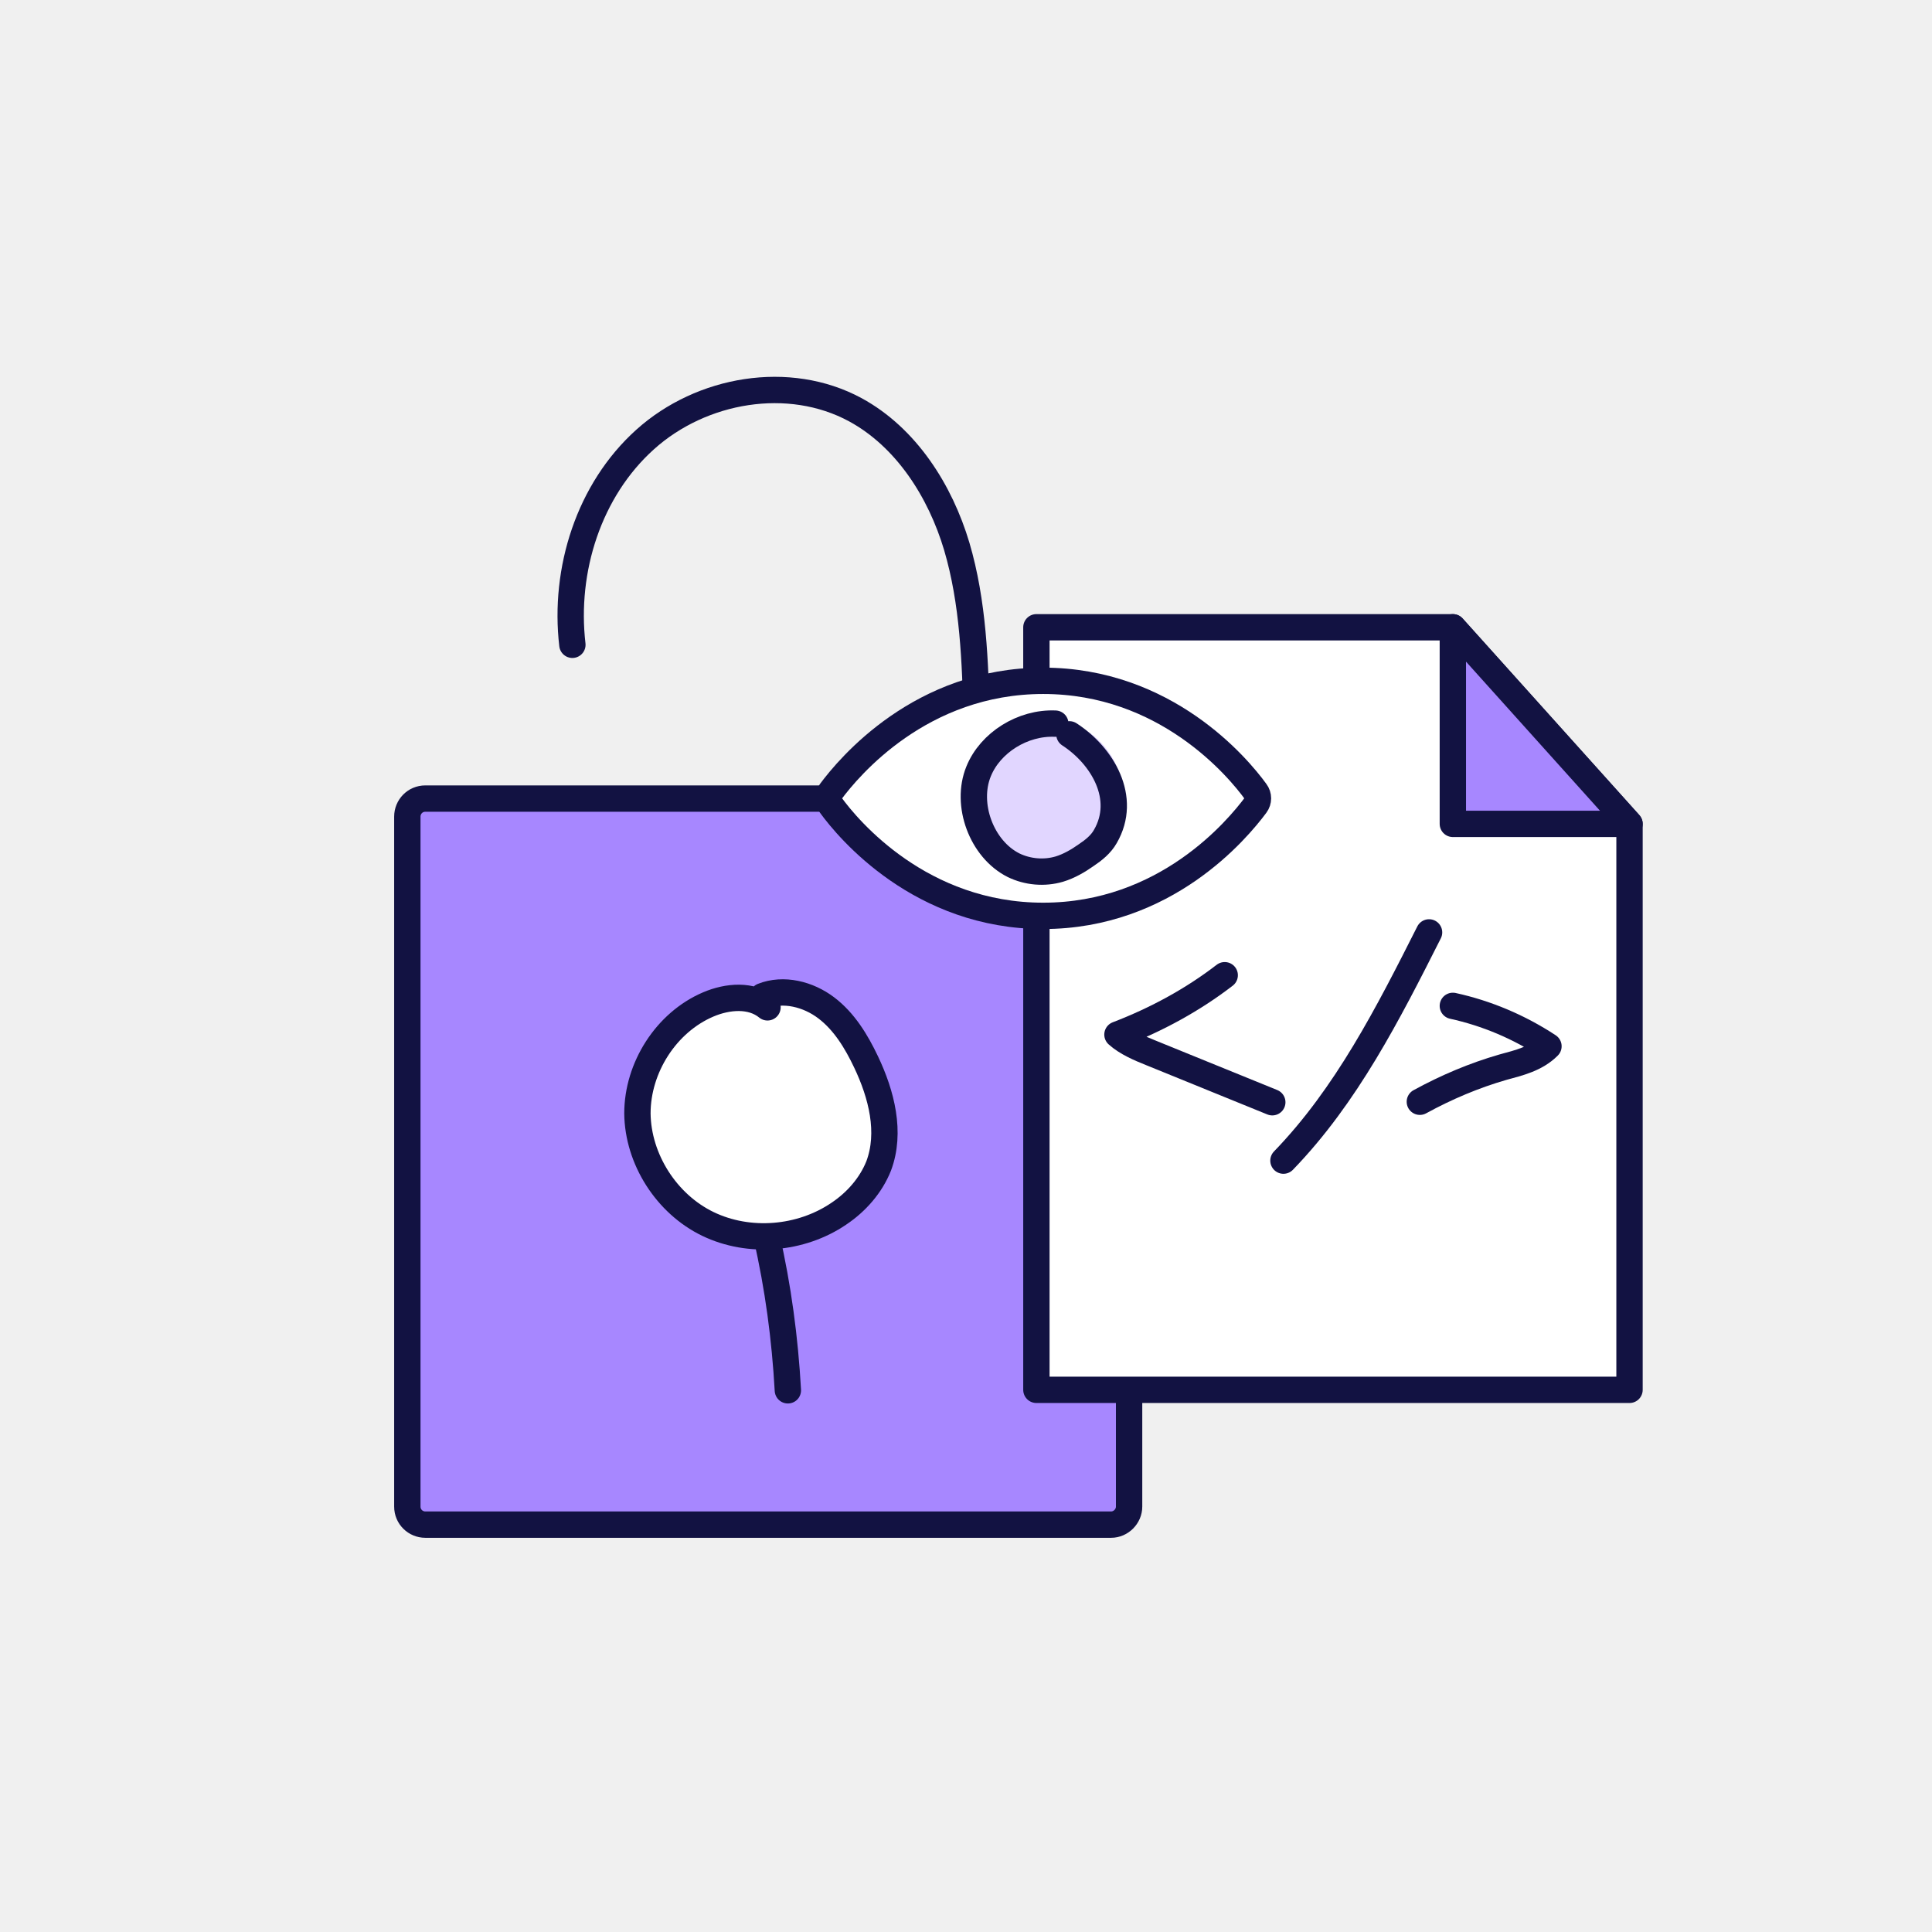
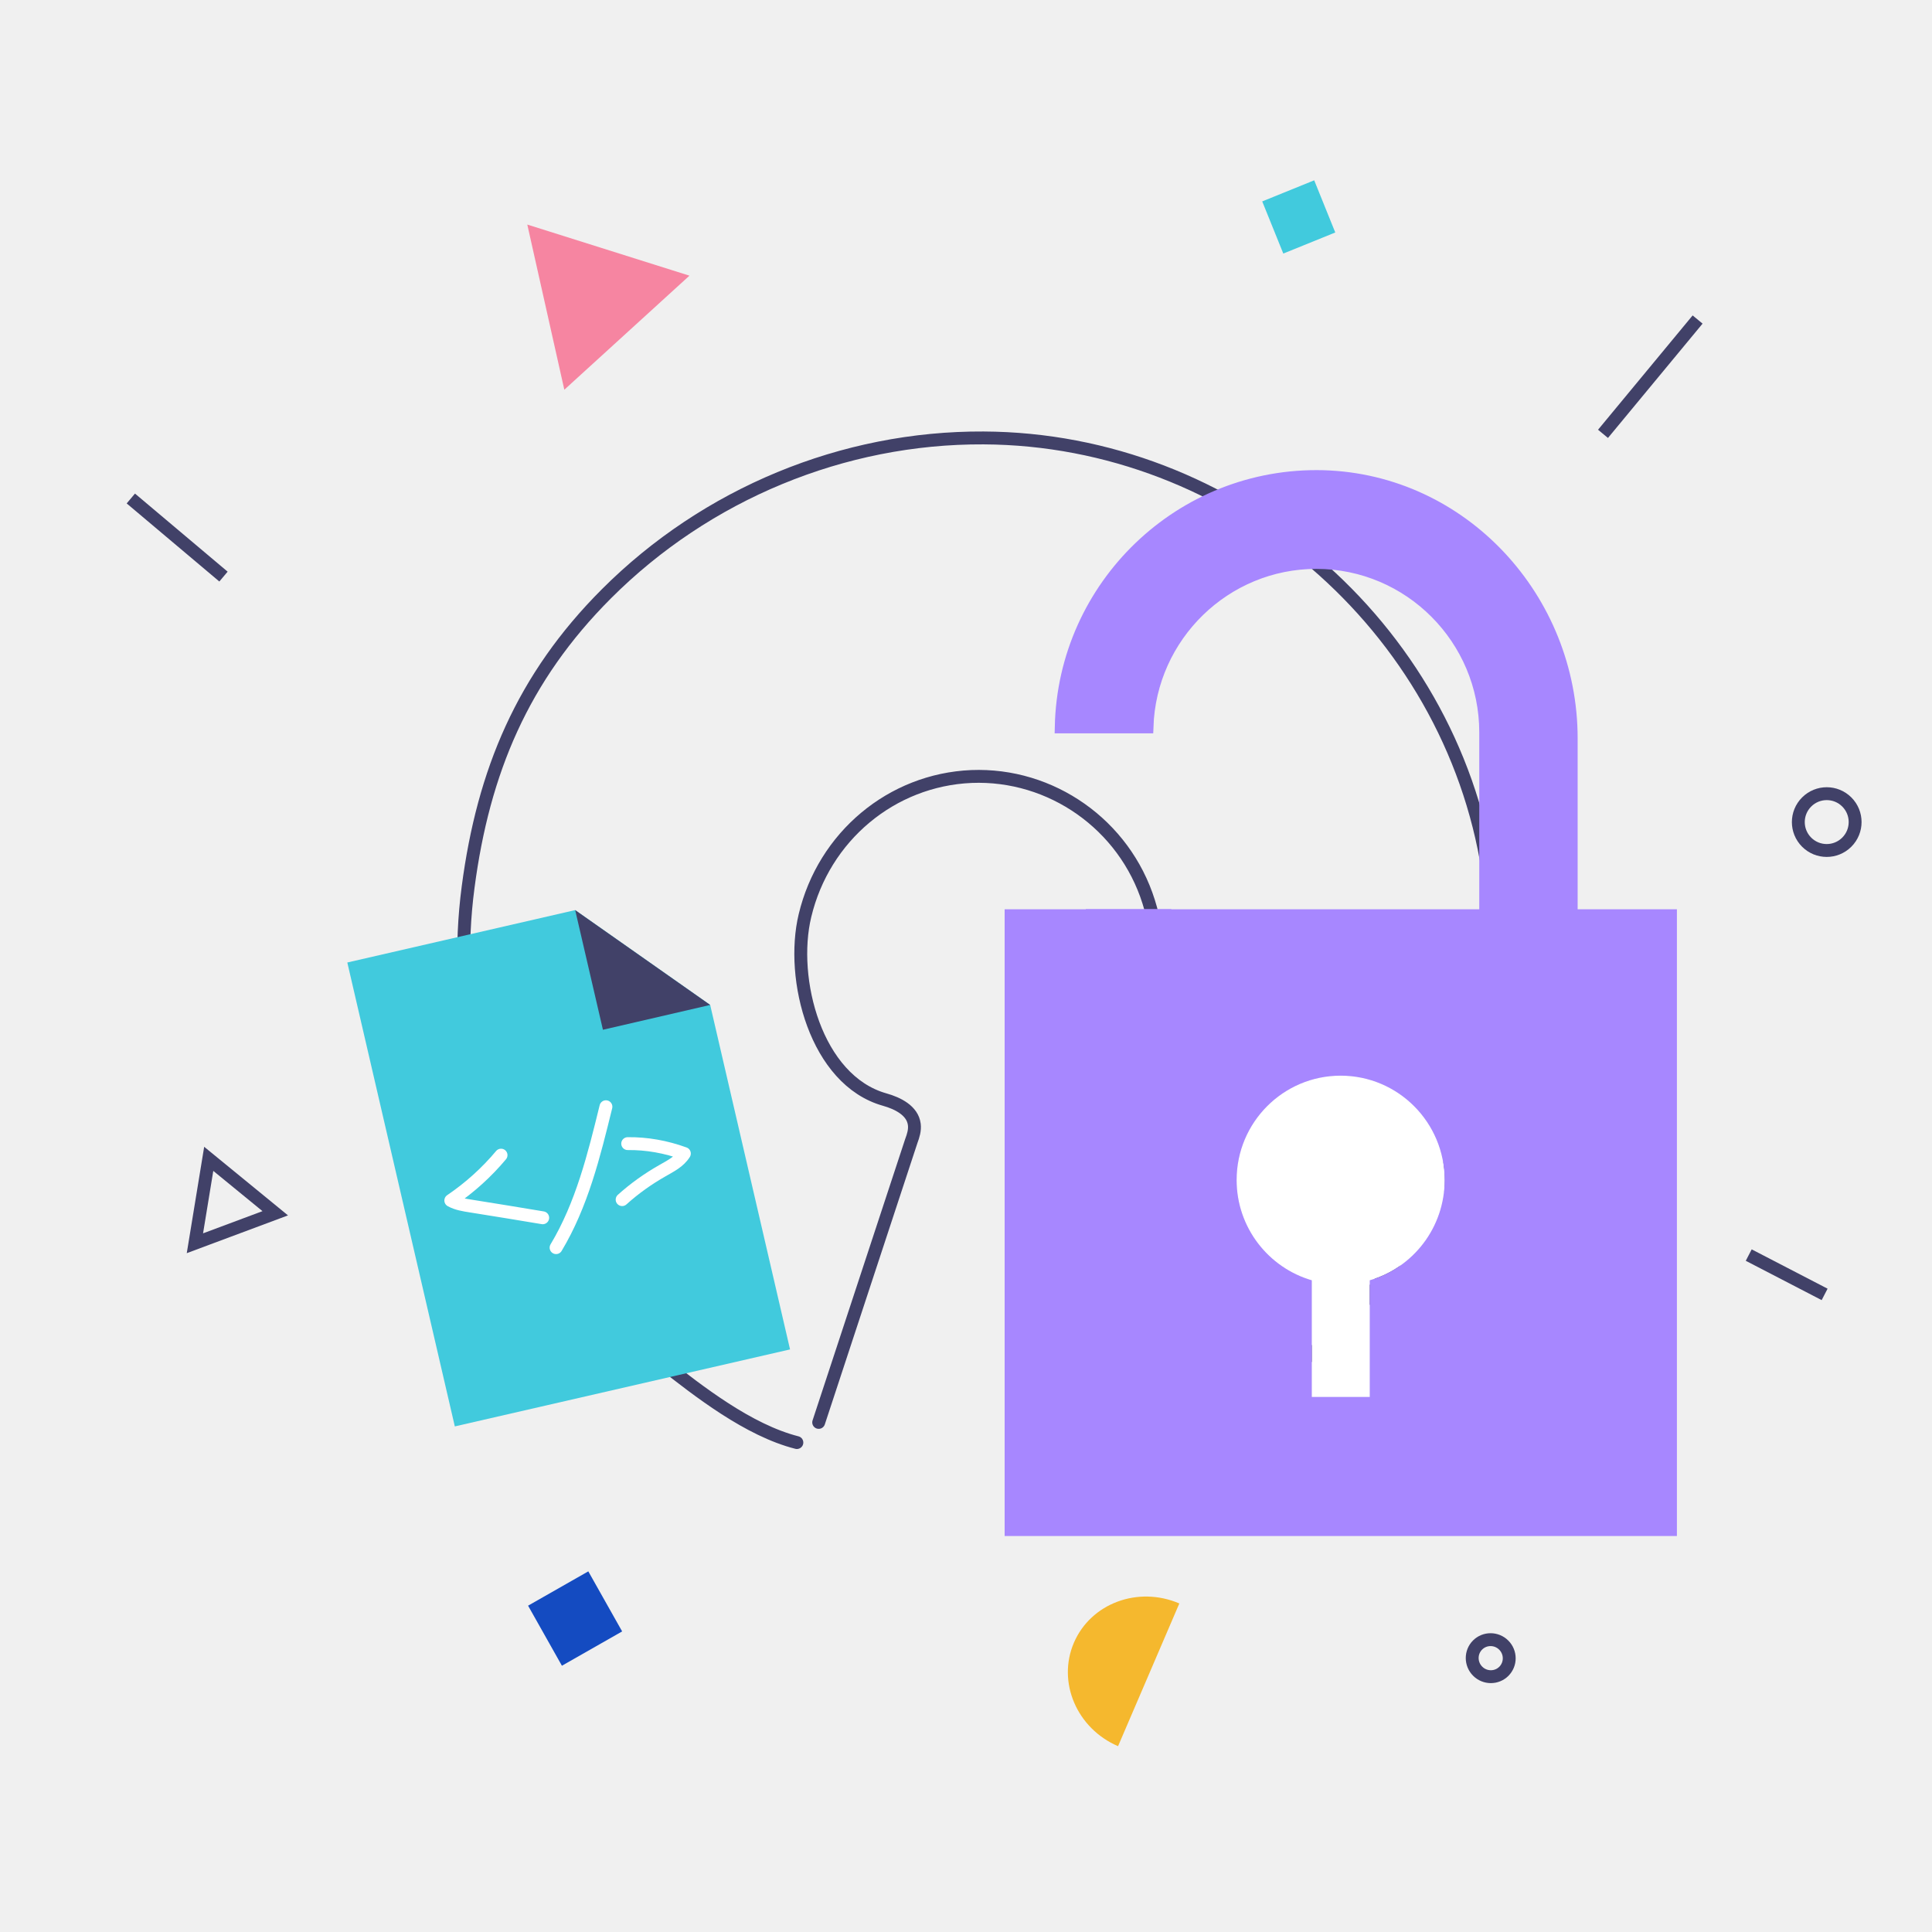
- <svg xmlns="http://www.w3.org/2000/svg" width="110" height="110" viewBox="0 0 110 110" fill="none">
-   <path d="M63.263 86.806H24.215C23.662 86.806 23.192 86.363 23.192 85.781V46.493C23.192 45.938 23.634 45.468 24.215 45.468H63.263C63.816 45.468 64.286 45.911 64.286 46.493V85.781C64.286 86.335 63.816 86.806 63.263 86.806Z" fill="#A787FF" stroke="#121242" stroke-width="1.5" stroke-linecap="round" stroke-linejoin="round" />
-   <path d="M55.83 49.18C55.747 46.465 55.691 43.75 55.609 41.007C55.526 37.682 55.415 34.302 54.476 31.116C53.536 27.957 51.602 24.909 48.7 23.33C44.914 21.28 39.939 22.139 36.734 25.02C33.528 27.901 32.091 32.445 32.589 36.712" stroke="#121242" stroke-width="1.5" stroke-linecap="round" stroke-linejoin="round" />
-   <path d="M43.698 57.354C42.786 56.606 41.432 56.717 40.327 57.188C37.922 58.213 36.292 60.79 36.292 63.394C36.32 65.998 37.95 68.547 40.299 69.683C42.648 70.819 45.605 70.57 47.761 69.102C48.755 68.437 49.584 67.495 50.027 66.386C50.745 64.475 50.193 62.313 49.308 60.457C48.755 59.293 48.065 58.157 47.042 57.382C46.02 56.606 44.61 56.246 43.422 56.717" fill="white" />
-   <path d="M43.698 57.354C42.786 56.606 41.432 56.717 40.327 57.188C37.922 58.213 36.292 60.79 36.292 63.394C36.32 65.998 37.95 68.547 40.299 69.683C42.648 70.819 45.605 70.57 47.761 69.102C48.755 68.437 49.584 67.495 50.027 66.386C50.745 64.475 50.193 62.313 49.308 60.457C48.755 59.293 48.065 58.157 47.042 57.382C46.02 56.606 44.61 56.246 43.422 56.717" stroke="#121242" stroke-width="1.5" stroke-linecap="round" stroke-linejoin="round" />
-   <path d="M43.643 70.404C44.306 73.285 44.693 76.222 44.858 79.159" stroke="#121242" stroke-width="1.5" stroke-linecap="round" stroke-linejoin="round" />
-   <path d="M59.008 35.715V79.131H92.778V46.908L82.719 35.715H59.008Z" fill="white" stroke="#121242" stroke-width="1.5" stroke-linecap="round" stroke-linejoin="round" />
-   <path d="M92.778 46.908L82.719 35.715V46.908H92.778Z" fill="#A787FF" stroke="#121242" stroke-width="1.5" stroke-linecap="round" stroke-linejoin="round" />
-   <path d="M69.73 55.525C67.934 56.91 65.862 58.047 63.623 58.905C64.148 59.376 64.867 59.681 65.558 59.958C67.851 60.9 70.145 61.815 72.439 62.757" stroke="#121242" stroke-width="1.5" stroke-linecap="round" stroke-linejoin="round" />
-   <path d="M81.365 53.087C79.043 57.686 76.667 62.369 73.074 66.081" stroke="#121242" stroke-width="1.5" stroke-linecap="round" stroke-linejoin="round" />
-   <path d="M82.719 57.27C84.626 57.686 86.477 58.462 88.163 59.57C87.445 60.291 86.477 60.512 85.566 60.762C83.935 61.233 82.36 61.898 80.84 62.729" stroke="#121242" stroke-width="1.5" stroke-linecap="round" stroke-linejoin="round" />
-   <path d="M71.499 45.08C70.476 43.667 66.359 38.763 59.395 38.763C52.431 38.763 48.34 43.667 47.29 45.08C47.125 45.301 47.125 45.606 47.29 45.828C48.313 47.241 52.431 52.145 59.395 52.145C66.359 52.145 70.449 47.241 71.499 45.828C71.665 45.606 71.665 45.301 71.499 45.08Z" fill="white" stroke="#121242" stroke-width="1.5" stroke-linecap="round" stroke-linejoin="round" />
-   <path d="M59.395 50.012C61.913 50.012 63.955 47.965 63.955 45.44C63.955 42.915 61.913 40.868 59.395 40.868C56.877 40.868 54.835 42.915 54.835 45.44C54.835 47.965 56.877 50.012 59.395 50.012Z" fill="#E1D6FF" />
-   <path d="M60.085 41.201C58.234 41.118 56.382 42.281 55.719 43.916C54.945 45.8 55.885 48.349 57.709 49.263C58.51 49.651 59.45 49.734 60.306 49.485C60.859 49.319 61.384 49.014 61.854 48.681C62.268 48.404 62.683 48.072 62.932 47.629C64.203 45.44 62.766 43.029 60.887 41.81" stroke="#121242" stroke-width="1.5" stroke-linecap="round" stroke-linejoin="round" />
+ <svg xmlns="http://www.w3.org/2000/svg" width="150" height="150" viewBox="0 0 150 150" fill="none">
+   <path d="M83.378 127.54C84.692 124.481 88.356 123.116 91.563 124.492L86.806 135.573C83.6 134.197 82.065 130.6 83.378 127.54Z" fill="#F5B82E" />
+   <path d="M140.267 65.386C139.406 64.525 139.406 63.129 140.267 62.267C141.129 61.405 142.525 61.405 143.386 62.266C144.247 63.127 144.247 64.523 143.385 65.385C142.524 66.247 141.127 66.247 140.267 65.386Z" stroke="#414168" />
+   <path d="M114.726 129.752C114.161 129.186 114.161 128.276 114.718 127.719C115.275 127.162 116.186 127.162 116.751 127.727C117.317 128.293 117.316 129.203 116.759 129.76C116.202 130.317 115.292 130.317 114.726 129.752Z" stroke="#414168" />
+   <path d="M99.635 19.686L103.67 18.05L102.035 14L97.999 15.637L99.635 19.686Z" fill="#41CADD" />
+   <path d="M41 124.664L43.627 129.327L48.303 126.663L45.676 122L41 124.664Z" fill="#144BC1" />
+   <path d="M53.529 21.403L43.814 30.258L40.939 17.435L53.529 21.403Z" fill="#F685A1" />
+   <line x1="124.457" y1="33.684" x2="131.802" y2="24.808" stroke="#414168" />
+   <line x1="141.663" y1="100.497" x2="135.771" y2="97.444" stroke="#414168" />
+   <line y1="-0.5" x2="9.408" y2="-0.5" transform="matrix(-0.76468 -0.64441 0.644411 -0.764679 17.6738 44.3835)" stroke="#414168" />
+   <path d="M16.206 89.972L21.37 94.198L15.133 96.526L16.206 89.972Z" stroke="#414168" />
+   <path d="M61.869 112C58.12 111.046 54.275 108.048 51.364 105.758C47.766 102.933 44.664 99.496 42.228 95.64C37.204 87.718 35.11 78.174 36.347 68.858C37.527 59.905 40.572 52.613 47.081 46.103C54.827 38.353 65.447 33.943 76.371 34.001C95.67 34.096 112.57 48.566 115.539 67.636C118.242 84.969 108.878 104.479 92.016 110.969C91.749 111.065 91.464 111.16 91.198 111.103C90.893 111.026 90.684 110.759 90.512 110.511C89.504 109.079 88.761 107.457 88.038 105.853C85.945 101.234 83.87 96.614 81.777 91.975C81.301 90.906 80.806 89.799 80.768 88.615C80.711 85.542 82.938 85.294 84.955 84.225C87.049 83.137 88.248 81.018 89.047 78.784C90.075 75.883 90.113 72.943 89.18 70.003C87.296 64.028 81.624 60.038 75.42 60.287C69.216 60.554 63.963 64.945 62.497 71.091C61.317 75.997 63.335 83.862 68.683 85.37C69.71 85.657 70.852 86.229 70.986 87.298C71.043 87.737 70.909 88.176 70.757 88.577C68.359 95.869 65.961 103.162 63.563 110.435" stroke="#414168" stroke-miterlimit="10" stroke-linecap="round" stroke-linejoin="round" />
+   <path d="M104.087 83.514C99.627 83.514 96.012 87.141 96.012 91.617C96.012 95.308 98.464 98.426 101.846 99.401V108.459H106.349V99.401C109.711 98.426 112.184 95.308 112.184 91.617C112.163 87.141 108.548 83.514 104.087 83.514Z" fill="white" />
+   <path d="M121.988 57.328C121.988 46.51 113.553 37.325 102.75 37.007C91.715 36.71 82.625 45.492 82.393 56.438H89.052C89.284 49.353 95.098 43.668 102.201 43.668C109.452 43.668 115.35 49.586 115.35 56.862V70.692H121.988V57.328Z" fill="#A787FF" stroke="#A787FF" />
+   <path d="M118.635 70.596H117.257H90.938V70.575H84.3V70.596H78V119.256H130.195V70.596H123.895L122.479 70.596L118.635 70.596ZM106.349 99.402V108.46H101.846V99.402C98.485 98.426 96.011 95.308 96.011 91.617C96.011 87.141 99.626 83.514 104.087 83.514C108.547 83.514 112.162 87.141 112.162 91.617C112.162 95.308 109.71 98.426 106.349 99.402Z" fill="#A787FF" />
+   <path d="M26.965 74.728L35.312 110.746L61.339 104.769L55.138 78.023L44.657 70.66L26.965 74.728Z" fill="#41CADD" />
+   <path d="M55.138 78.024L44.657 70.66L46.811 79.95L55.138 78.024Z" fill="#414168" />
+   <path d="M38.901 89.685C37.799 91.002 36.488 92.195 35 93.206C35.469 93.469 36.035 93.557 36.602 93.645C38.444 93.94 40.285 94.236 42.136 94.548" stroke="white" stroke-miterlimit="10" stroke-linecap="round" stroke-linejoin="round" />
+   <path d="M47.044 85.926C46.116 89.71 45.171 93.543 43.174 96.867" stroke="white" stroke-miterlimit="10" stroke-linecap="round" stroke-linejoin="round" />
+   <path d="M48.734 88.791C50.206 88.772 51.698 89.037 53.135 89.56C52.733 90.205 52.062 90.526 51.434 90.889C50.316 91.523 49.275 92.264 48.302 93.138" stroke="white" stroke-miterlimit="10" stroke-linecap="round" stroke-linejoin="round" />
</svg>
